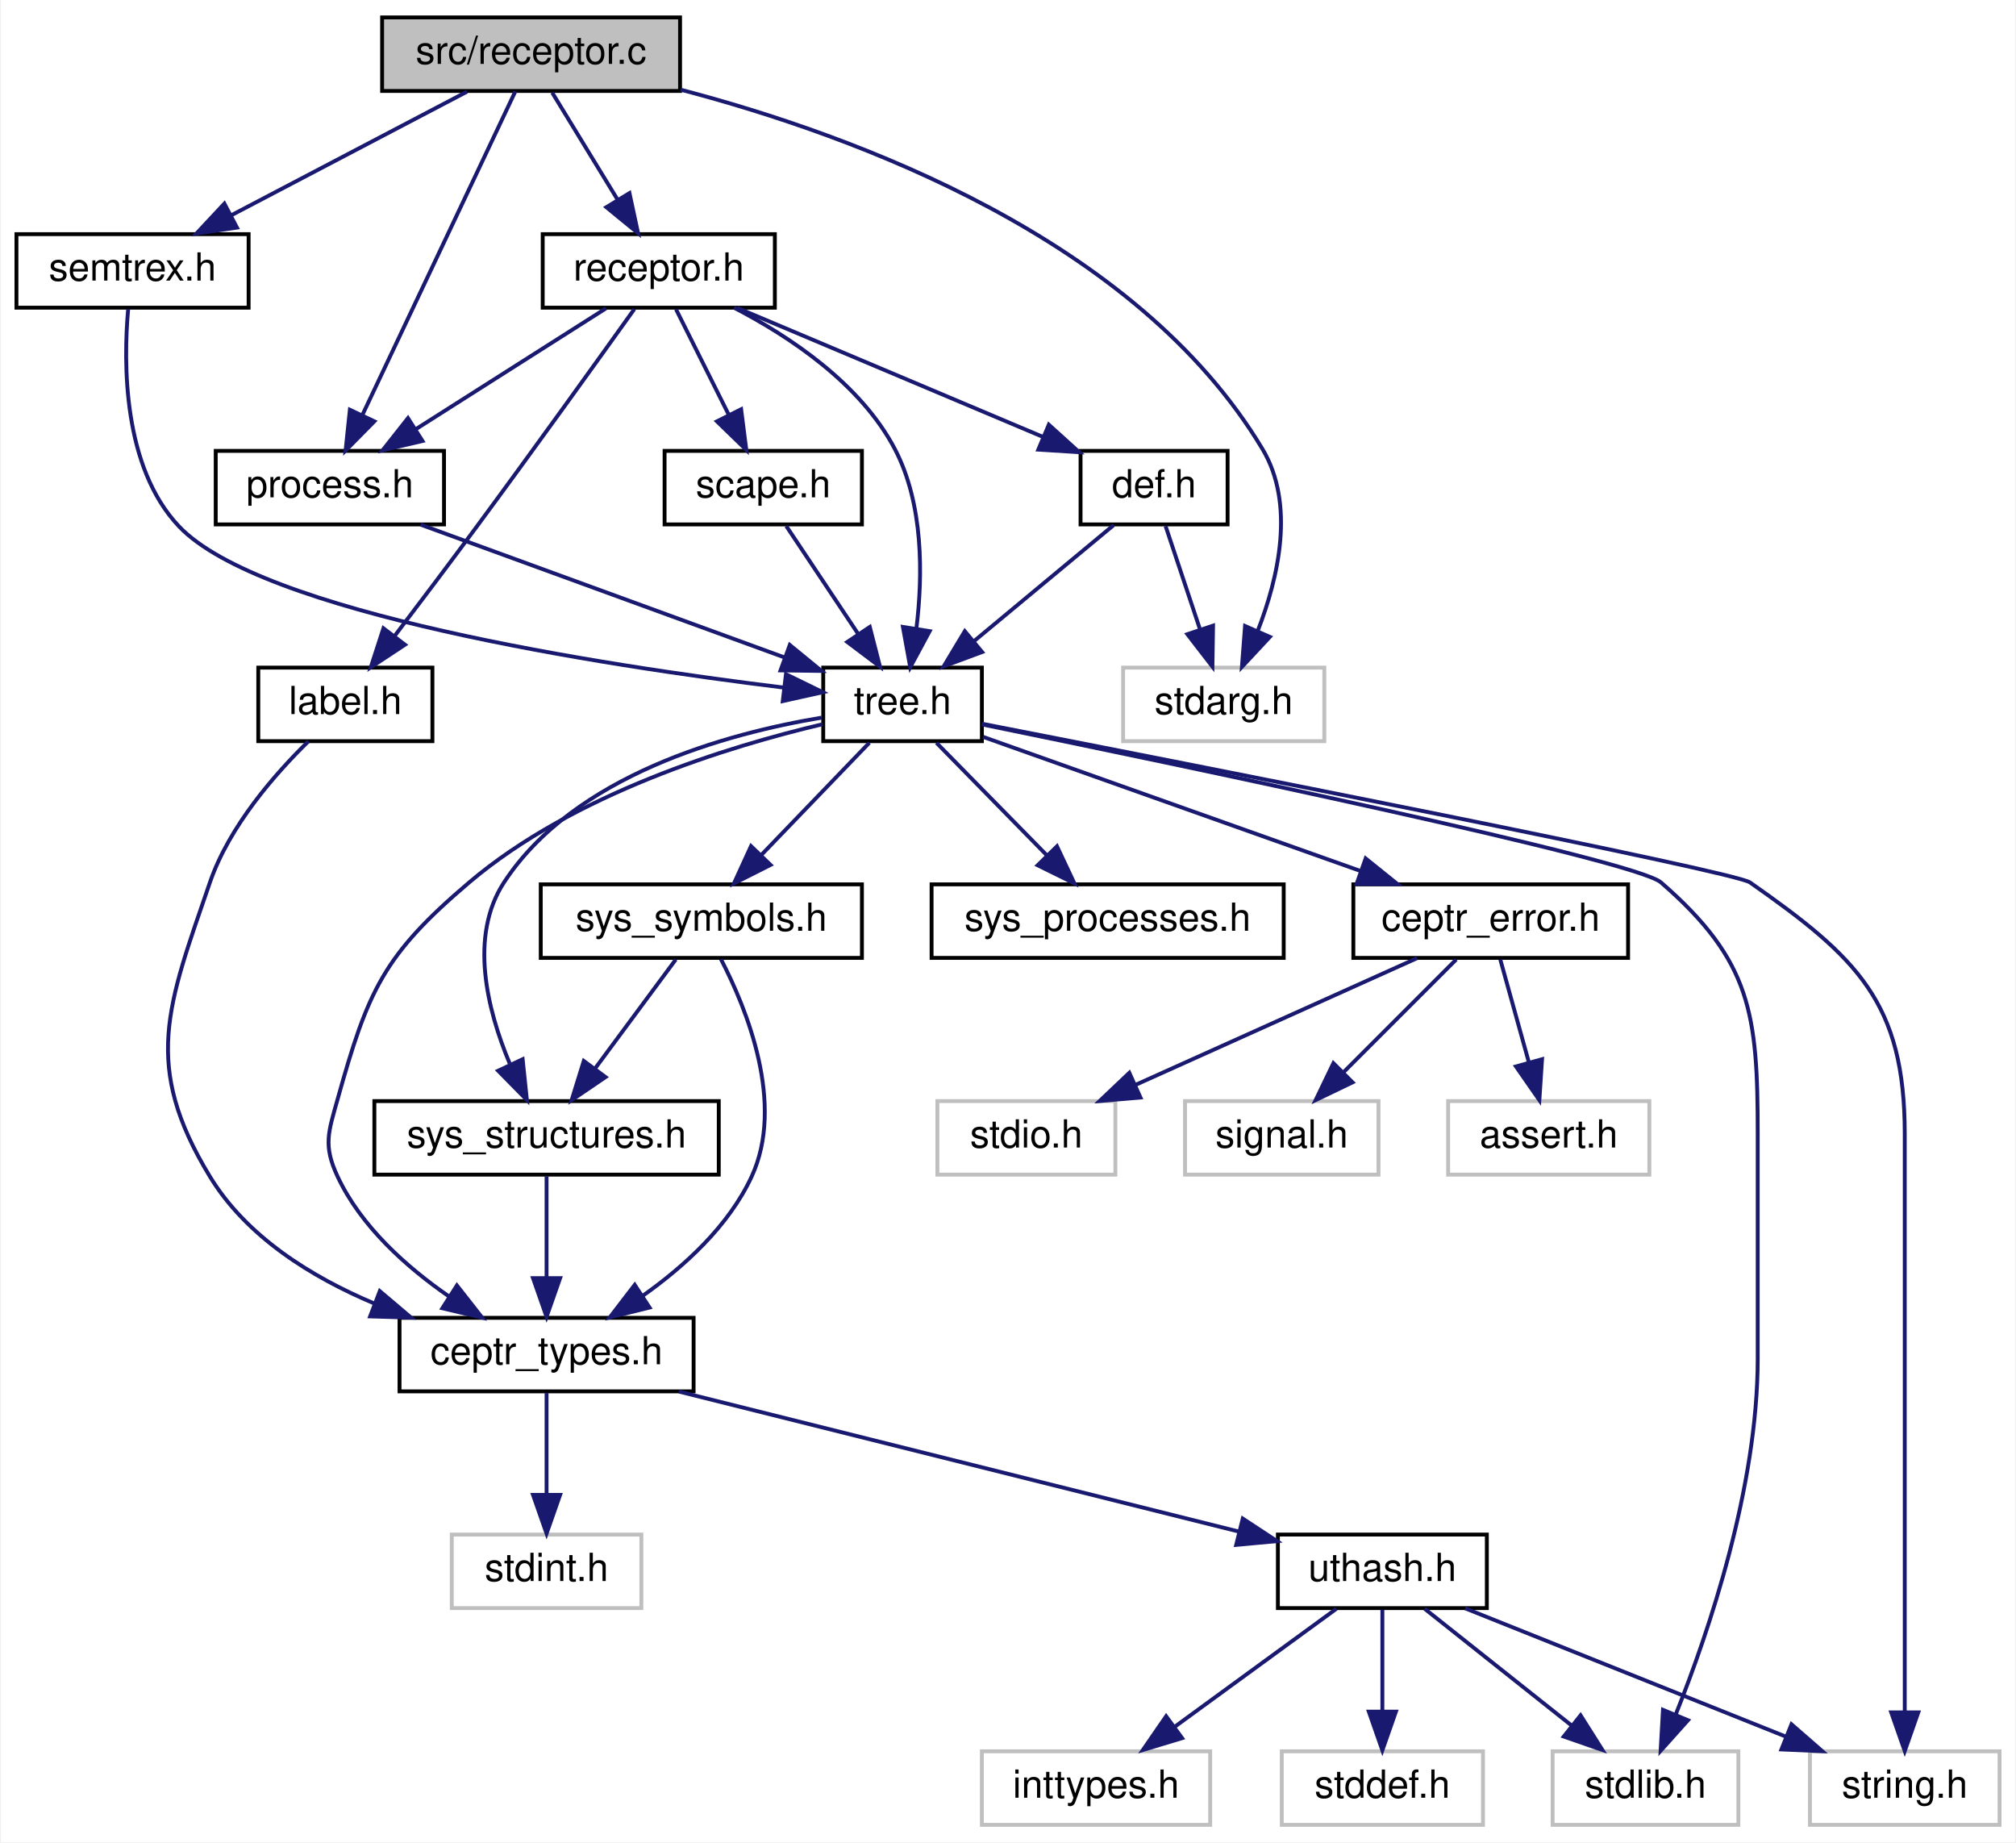
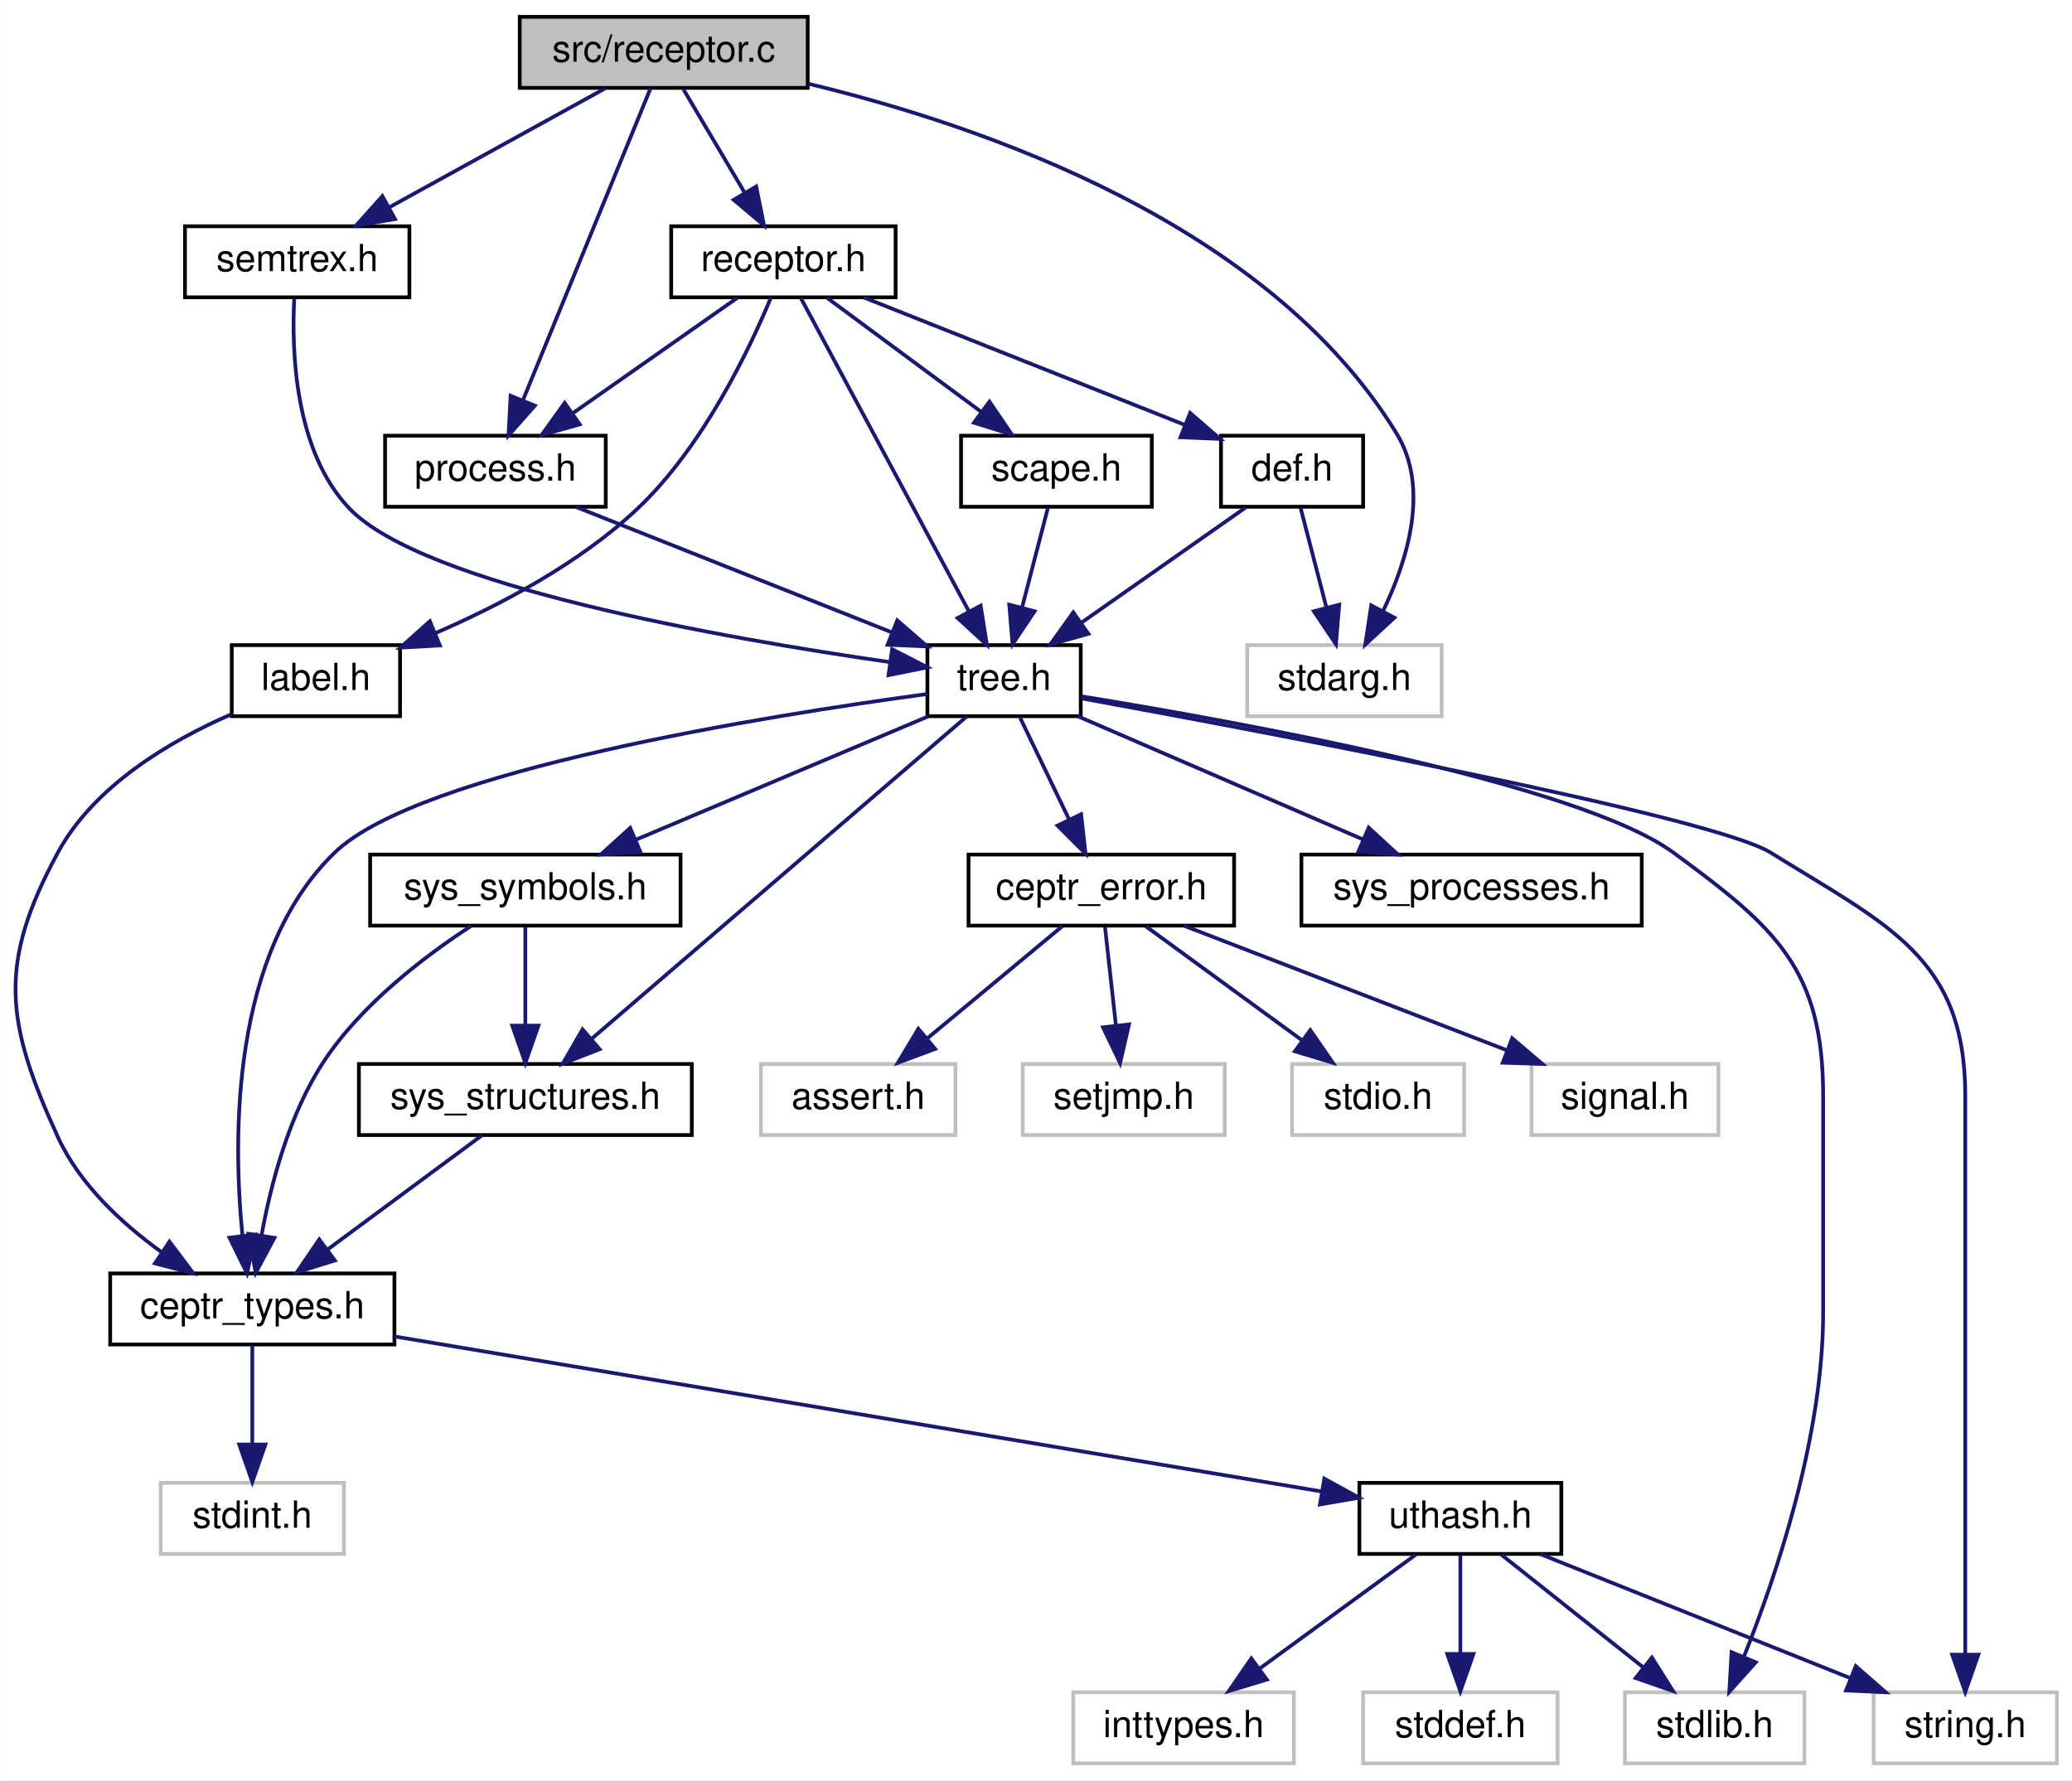
- <svg xmlns="http://www.w3.org/2000/svg" xmlns:xlink="http://www.w3.org/1999/xlink" width="521pt" height="476pt" viewBox="0.00 0.00 520.50 476.00">
+ <svg xmlns="http://www.w3.org/2000/svg" xmlns:xlink="http://www.w3.org/1999/xlink" width="554pt" height="476pt" viewBox="0.00 0.00 553.93 476.00">
  <g id="graph0" class="graph" transform="scale(1 1) rotate(0) translate(4 472)">
-     <polygon fill="white" stroke="none" points="-4,4 -4,-472 516.5,-472 516.5,4 -4,4" />
+     <polygon fill="white" stroke="none" points="-4,4 -4,-472 549.927,-472 549.927,4 -4,4" />
    <g id="node1" class="node">
-       <polygon fill="#bfbfbf" stroke="black" points="94.5,-448.5 94.5,-467.5 171.5,-467.5 171.5,-448.5 94.5,-448.5" />
-       <text text-anchor="middle" x="133" y="-455.5" font-family="Helvetica,sans-Serif" font-size="10.00">src/receptor.c</text>
+       <polygon fill="#bfbfbf" stroke="black" points="134.927,-448.5 134.927,-467.5 211.927,-467.5 211.927,-448.5 134.927,-448.5" />
+       <text text-anchor="middle" x="173.427" y="-455.5" font-family="Helvetica,sans-Serif" font-size="10.00">src/receptor.c</text>
    </g>
    <g id="node2" class="node">
      <g id="a_node2">
        <a xlink:href="receptor_8h.html" target="_top" xlink:title="receptor implementation header file ">
-           <polygon fill="white" stroke="black" points="136,-392.5 136,-411.5 196,-411.5 196,-392.5 136,-392.5" />
-           <text text-anchor="middle" x="166" y="-399.5" font-family="Helvetica,sans-Serif" font-size="10.00">receptor.h</text>
+           <polygon fill="white" stroke="black" points="175.427,-392.5 175.427,-411.5 235.427,-411.5 235.427,-392.5 175.427,-392.5" />
+           <text text-anchor="middle" x="205.427" y="-399.5" font-family="Helvetica,sans-Serif" font-size="10.00">receptor.h</text>
        </a>
      </g>
    </g>
    <g id="edge1" class="edge">
-       <path fill="none" stroke="midnightblue" d="M138.449,-448.083C143.014,-440.613 149.668,-429.724 155.293,-420.52" />
-       <polygon fill="midnightblue" stroke="midnightblue" points="158.424,-422.109 160.652,-411.751 152.451,-418.459 158.424,-422.109" />
-     </g>
-     <g id="node19" class="node">
-       <polygon fill="white" stroke="#bfbfbf" points="286,-280.5 286,-299.5 338,-299.5 338,-280.5 286,-280.5" />
-       <text text-anchor="middle" x="312" y="-287.5" font-family="Helvetica,sans-Serif" font-size="10.00">stdarg.h</text>
+       <path fill="none" stroke="midnightblue" d="M178.711,-448.083C183.138,-440.613 189.59,-429.724 195.045,-420.52" />
+       <polygon fill="midnightblue" stroke="midnightblue" points="198.154,-422.138 200.241,-411.751 192.132,-418.57 198.154,-422.138" />
+     </g>
+     <g id="node20" class="node">
+       <polygon fill="white" stroke="#bfbfbf" points="329.427,-280.5 329.427,-299.5 381.427,-299.5 381.427,-280.5 329.427,-280.5" />
+       <text text-anchor="middle" x="355.427" y="-287.5" font-family="Helvetica,sans-Serif" font-size="10.00">stdarg.h</text>
+     </g>
+     <g id="edge35" class="edge">
+       <path fill="none" stroke="midnightblue" d="M212.223,-449.574C258.903,-438.333 335.253,-412.054 369.427,-356 378.227,-341.565 372.376,-322.373 365.758,-308.591" />
+       <polygon fill="midnightblue" stroke="midnightblue" points="368.79,-306.839 361.001,-299.657 362.611,-310.129 368.79,-306.839" />
+     </g>
+     <g id="node22" class="node">
+       <g id="a_node22">
+         <a xlink:href="process_8h.html" target="_top" xlink:title="processing header files ">
+           <polygon fill="white" stroke="black" points="98.927,-336.5 98.927,-355.5 157.927,-355.5 157.927,-336.5 98.927,-336.5" />
+           <text text-anchor="middle" x="128.427" y="-343.5" font-family="Helvetica,sans-Serif" font-size="10.00">process.h</text>
+         </a>
+       </g>
    </g>
    <g id="edge34" class="edge">
-       <path fill="none" stroke="midnightblue" d="M171.648,-448.829C216.807,-436.986 289.482,-410.247 322,-356 330.514,-341.797 326.171,-322.825 320.807,-309.046" />
-       <polygon fill="midnightblue" stroke="midnightblue" points="323.924,-307.438 316.702,-299.686 317.513,-310.25 323.924,-307.438" />
-     </g>
-     <g id="node21" class="node">
-       <g id="a_node21">
-         <a xlink:href="process_8h.html" target="_top" xlink:title="processing header files ">
-           <polygon fill="white" stroke="black" points="51.5,-336.5 51.5,-355.5 110.5,-355.5 110.5,-336.5 51.5,-336.5" />
-           <text text-anchor="middle" x="81" y="-343.5" font-family="Helvetica,sans-Serif" font-size="10.00">process.h</text>
-         </a>
-       </g>
-     </g>
-     <g id="edge33" class="edge">
-       <path fill="none" stroke="midnightblue" d="M128.92,-448.368C120.452,-430.456 100.818,-388.923 89.485,-364.948" />
-       <polygon fill="midnightblue" stroke="midnightblue" points="92.499,-363.136 85.061,-355.591 86.171,-366.128 92.499,-363.136" />
-     </g>
-     <g id="node23" class="node">
-       <g id="a_node23">
+       <path fill="none" stroke="midnightblue" d="M169.896,-448.368C162.568,-430.456 145.577,-388.923 135.769,-364.948" />
+       <polygon fill="midnightblue" stroke="midnightblue" points="138.967,-363.522 131.941,-355.591 132.488,-366.172 138.967,-363.522" />
+     </g>
+     <g id="node24" class="node">
+       <g id="a_node24">
        <a xlink:href="semtrex_8h.html" target="_top" xlink:title="Semantic tree regular expression header file. ">
-           <polygon fill="white" stroke="black" points="0,-392.5 0,-411.5 60,-411.5 60,-392.5 0,-392.5" />
-           <text text-anchor="middle" x="30" y="-399.5" font-family="Helvetica,sans-Serif" font-size="10.00">semtrex.h</text>
-         </a>
-       </g>
-     </g>
-     <g id="edge31" class="edge">
-       <path fill="none" stroke="midnightblue" d="M116.451,-448.324C100.008,-439.703 74.565,-426.364 55.532,-416.386" />
-       <polygon fill="midnightblue" stroke="midnightblue" points="56.989,-413.198 46.508,-411.655 53.739,-419.398 56.989,-413.198" />
+           <polygon fill="white" stroke="black" points="45.427,-392.5 45.427,-411.5 105.427,-411.5 105.427,-392.5 45.427,-392.5" />
+           <text text-anchor="middle" x="75.427" y="-399.5" font-family="Helvetica,sans-Serif" font-size="10.00">semtrex.h</text>
+         </a>
+       </g>
+     </g>
+     <g id="edge32" class="edge">
+       <path fill="none" stroke="midnightblue" d="M157.681,-448.324C142.108,-439.743 118.049,-426.486 99.967,-416.522" />
+       <polygon fill="midnightblue" stroke="midnightblue" points="101.581,-413.415 91.133,-411.655 98.202,-419.546 101.581,-413.415" />
    </g>
    <g id="node3" class="node">
      <g id="a_node3">
        <a xlink:href="tree_8h.html" target="_top" xlink:title="semantic trees header file ">
-           <polygon fill="white" stroke="black" points="208.5,-280.5 208.5,-299.5 249.5,-299.5 249.5,-280.5 208.5,-280.5" />
-           <text text-anchor="middle" x="229" y="-287.5" font-family="Helvetica,sans-Serif" font-size="10.00">tree.h</text>
+           <polygon fill="white" stroke="black" points="243.927,-280.5 243.927,-299.5 284.927,-299.5 284.927,-280.5 243.927,-280.5" />
+           <text text-anchor="middle" x="264.427" y="-287.5" font-family="Helvetica,sans-Serif" font-size="10.00">tree.h</text>
        </a>
      </g>
    </g>
    <g id="edge2" class="edge">
-       <path fill="none" stroke="midnightblue" d="M185.461,-392.488C199.745,-385.092 218.138,-372.899 227,-356 234.455,-341.783 234.246,-323.307 232.586,-309.689" />
-       <polygon fill="midnightblue" stroke="midnightblue" points="236.009,-308.922 230.987,-299.592 229.095,-310.017 236.009,-308.922" />
-     </g>
-     <g id="node18" class="node">
-       <g id="a_node18">
+       <path fill="none" stroke="midnightblue" d="M210.056,-392.368C219.707,-374.376 242.141,-332.55 254.972,-308.627" />
+       <polygon fill="midnightblue" stroke="midnightblue" points="258.176,-310.058 259.819,-299.591 252.008,-306.749 258.176,-310.058" />
+     </g>
+     <g id="node19" class="node">
+       <g id="a_node19">
        <a xlink:href="def_8h.html" target="_top" xlink:title="header file for symbol and structure definition functions ">
-           <polygon fill="white" stroke="black" points="275,-336.5 275,-355.5 313,-355.5 313,-336.5 275,-336.5" />
-           <text text-anchor="middle" x="294" y="-343.5" font-family="Helvetica,sans-Serif" font-size="10.00">def.h</text>
-         </a>
-       </g>
-     </g>
-     <g id="edge22" class="edge">
-       <path fill="none" stroke="midnightblue" d="M186.282,-392.444C207.595,-383.452 241.299,-369.233 265.328,-359.096" />
-       <polygon fill="midnightblue" stroke="midnightblue" points="266.798,-362.275 274.651,-355.163 264.077,-355.825 266.798,-362.275" />
-     </g>
-     <g id="node20" class="node">
-       <g id="a_node20">
+           <polygon fill="white" stroke="black" points="322.427,-336.5 322.427,-355.5 360.427,-355.5 360.427,-336.5 322.427,-336.5" />
+           <text text-anchor="middle" x="341.427" y="-343.5" font-family="Helvetica,sans-Serif" font-size="10.00">def.h</text>
+         </a>
+       </g>
+     </g>
+     <g id="edge23" class="edge">
+       <path fill="none" stroke="midnightblue" d="M226.976,-392.444C250.119,-383.255 287.011,-368.606 312.629,-358.434" />
+       <polygon fill="midnightblue" stroke="midnightblue" points="314.174,-361.587 322.177,-354.643 311.591,-355.081 314.174,-361.587" />
+     </g>
+     <g id="node21" class="node">
+       <g id="a_node21">
        <a xlink:href="label_8h.html" target="_top" xlink:title="Label tables map human readable text strings to parts of semantic trees. ">
-           <polygon fill="white" stroke="black" points="62.5,-280.5 62.5,-299.5 107.5,-299.5 107.5,-280.5 62.5,-280.5" />
-           <text text-anchor="middle" x="85" y="-287.5" font-family="Helvetica,sans-Serif" font-size="10.00">label.h</text>
-         </a>
-       </g>
-     </g>
-     <g id="edge25" class="edge">
-       <path fill="none" stroke="midnightblue" d="M159.673,-392.126C150.701,-379.572 133.734,-355.933 119,-336 112.002,-326.533 104.077,-316.032 97.64,-307.557" />
-       <polygon fill="midnightblue" stroke="midnightblue" points="100.414,-305.423 91.572,-299.586 94.845,-309.663 100.414,-305.423" />
-     </g>
-     <g id="edge27" class="edge">
-       <path fill="none" stroke="midnightblue" d="M152.343,-392.324C139.084,-383.9 118.732,-370.971 103.154,-361.074" />
-       <polygon fill="midnightblue" stroke="midnightblue" points="104.94,-358.063 94.623,-355.655 101.187,-363.971 104.94,-358.063" />
-     </g>
-     <g id="node22" class="node">
-       <g id="a_node22">
+           <polygon fill="white" stroke="black" points="57.927,-280.5 57.927,-299.5 102.927,-299.5 102.927,-280.5 57.927,-280.5" />
+           <text text-anchor="middle" x="80.427" y="-287.5" font-family="Helvetica,sans-Serif" font-size="10.00">label.h</text>
+         </a>
+       </g>
+     </g>
+     <g id="edge26" class="edge">
+       <path fill="none" stroke="midnightblue" d="M202.087,-392.41C196.482,-378.925 184.041,-352.616 166.427,-336 150.913,-321.366 129.719,-310.203 112.253,-302.655" />
+       <polygon fill="midnightblue" stroke="midnightblue" points="113.572,-299.413 102.993,-298.835 110.902,-305.884 113.572,-299.413" />
+     </g>
+     <g id="edge28" class="edge">
+       <path fill="none" stroke="midnightblue" d="M193.055,-392.324C181.268,-384.058 163.294,-371.453 149.291,-361.632" />
+       <polygon fill="midnightblue" stroke="midnightblue" points="150.964,-358.531 140.767,-355.655 146.945,-364.262 150.964,-358.531" />
+     </g>
+     <g id="node23" class="node">
+       <g id="a_node23">
        <a xlink:href="scape_8h.html" target="_top" xlink:title="scape header files ">
-           <polygon fill="white" stroke="black" points="167.5,-336.5 167.5,-355.5 218.5,-355.5 218.5,-336.5 167.5,-336.5" />
-           <text text-anchor="middle" x="193" y="-343.5" font-family="Helvetica,sans-Serif" font-size="10.00">scape.h</text>
-         </a>
-       </g>
-     </g>
-     <g id="edge29" class="edge">
-       <path fill="none" stroke="midnightblue" d="M170.459,-392.083C174.154,-384.691 179.523,-373.953 184.094,-364.811" />
-       <polygon fill="midnightblue" stroke="midnightblue" points="187.283,-366.261 188.624,-355.751 181.022,-363.13 187.283,-366.261" />
+           <polygon fill="white" stroke="black" points="252.927,-336.5 252.927,-355.5 303.927,-355.5 303.927,-336.5 252.927,-336.5" />
+           <text text-anchor="middle" x="278.427" y="-343.5" font-family="Helvetica,sans-Serif" font-size="10.00">scape.h</text>
+         </a>
+       </g>
+     </g>
+     <g id="edge30" class="edge">
+       <path fill="none" stroke="midnightblue" d="M217.155,-392.324C228.264,-384.107 245.169,-371.602 258.41,-361.807" />
+       <polygon fill="midnightblue" stroke="midnightblue" points="260.527,-364.595 266.485,-355.834 256.364,-358.967 260.527,-364.595" />
    </g>
    <g id="node4" class="node">
-       <polygon fill="white" stroke="#bfbfbf" points="463.5,-0.5 463.5,-19.5 512.5,-19.5 512.5,-0.5 463.5,-0.5" />
-       <text text-anchor="middle" x="488" y="-7.5" font-family="Helvetica,sans-Serif" font-size="10.00">string.h</text>
+       <polygon fill="white" stroke="#bfbfbf" points="496.927,-0.5 496.927,-19.5 545.927,-19.5 545.927,-0.5 496.927,-0.5" />
+       <text text-anchor="middle" x="521.427" y="-7.5" font-family="Helvetica,sans-Serif" font-size="10.00">string.h</text>
    </g>
    <g id="edge3" class="edge">
-       <path fill="none" stroke="midnightblue" d="M249.547,-285.002C303.238,-274.525 443.887,-246.88 448,-244 475.786,-224.543 488,-212.921 488,-179 488,-179 488,-179 488,-121 488,-88.948 488,-51.643 488,-29.749" />
-       <polygon fill="midnightblue" stroke="midnightblue" points="491.5,-29.558 488,-19.558 484.5,-29.558 491.5,-29.558" />
+       <path fill="none" stroke="midnightblue" d="M285.129,-285.267C334.02,-276.338 453.721,-253.761 469.427,-244 500.849,-224.472 521.427,-215.996 521.427,-179 521.427,-179 521.427,-179 521.427,-121 521.427,-88.948 521.427,-51.643 521.427,-29.749" />
+       <polygon fill="midnightblue" stroke="midnightblue" points="524.927,-29.558 521.427,-19.558 517.927,-29.558 524.927,-29.558" />
    </g>
    <g id="node5" class="node">
-       <polygon fill="white" stroke="#bfbfbf" points="397,-0.5 397,-19.5 445,-19.5 445,-0.5 397,-0.5" />
-       <text text-anchor="middle" x="421" y="-7.5" font-family="Helvetica,sans-Serif" font-size="10.00">stdlib.h</text>
+       <polygon fill="white" stroke="#bfbfbf" points="430.427,-0.5 430.427,-19.5 478.427,-19.5 478.427,-0.5 430.427,-0.5" />
+       <text text-anchor="middle" x="454.427" y="-7.5" font-family="Helvetica,sans-Serif" font-size="10.00">stdlib.h</text>
    </g>
    <g id="edge4" class="edge">
-       <path fill="none" stroke="midnightblue" d="M249.502,-284.833C298.396,-274.823 418.292,-249.82 425,-244 448.379,-223.715 450,-209.952 450,-179 450,-179 450,-179 450,-121 450,-87.716 437.432,-50.584 428.844,-29.094" />
-       <polygon fill="midnightblue" stroke="midnightblue" points="431.982,-27.525 424.911,-19.635 425.518,-30.213 431.982,-27.525" />
+       <path fill="none" stroke="midnightblue" d="M285.143,-285.803C326.63,-279.083 418.103,-262.569 443.427,-244 470.781,-223.941 483.427,-212.921 483.427,-179 483.427,-179 483.427,-179 483.427,-121 483.427,-87.716 470.859,-50.584 462.27,-29.094" />
+       <polygon fill="midnightblue" stroke="midnightblue" points="465.409,-27.525 458.338,-19.635 458.945,-30.213 465.409,-27.525" />
    </g>
    <g id="node6" class="node">
      <g id="a_node6">
        <a xlink:href="ceptr__error_8h_source.html" target="_top" xlink:title="ceptr_error.h">
-           <polygon fill="white" stroke="black" points="345.5,-224.5 345.5,-243.5 416.5,-243.5 416.5,-224.5 345.5,-224.5" />
-           <text text-anchor="middle" x="381" y="-231.5" font-family="Helvetica,sans-Serif" font-size="10.00">ceptr_error.h</text>
+           <polygon fill="white" stroke="black" points="254.927,-224.5 254.927,-243.5 325.927,-243.5 325.927,-224.5 254.927,-224.5" />
+           <text text-anchor="middle" x="290.427" y="-231.5" font-family="Helvetica,sans-Serif" font-size="10.00">ceptr_error.h</text>
        </a>
      </g>
    </g>
    <g id="edge5" class="edge">
-       <path fill="none" stroke="midnightblue" d="M249.816,-281.605C274.945,-272.677 317.537,-257.546 347.353,-246.954" />
-       <polygon fill="midnightblue" stroke="midnightblue" points="348.68,-250.197 356.931,-243.551 346.336,-243.601 348.68,-250.197" />
-     </g>
-     <g id="node10" class="node">
-       <g id="a_node10">
-         <a xlink:href="sys__symbols_8h.html" target="_top" xlink:title="Defines hard-coded system defined symbols. ">
-           <polygon fill="white" stroke="black" points="135.5,-224.5 135.5,-243.5 218.5,-243.5 218.5,-224.5 135.5,-224.5" />
-           <text text-anchor="middle" x="177" y="-231.5" font-family="Helvetica,sans-Serif" font-size="10.00">sys_symbols.h</text>
-         </a>
-       </g>
-     </g>
-     <g id="edge9" class="edge">
-       <path fill="none" stroke="midnightblue" d="M220.413,-280.083C212.841,-272.22 201.622,-260.569 192.486,-251.081" />
-       <polygon fill="midnightblue" stroke="midnightblue" points="194.885,-248.527 185.427,-243.751 189.842,-253.382 194.885,-248.527" />
+       <path fill="none" stroke="midnightblue" d="M268.72,-280.083C272.279,-272.691 277.449,-261.953 281.851,-252.811" />
+       <polygon fill="midnightblue" stroke="midnightblue" points="285.029,-254.279 286.213,-243.751 278.722,-251.243 285.029,-254.279" />
    </g>
    <g id="node11" class="node">
      <g id="a_node11">
-         <a xlink:href="sys__structures_8h.html" target="_top" xlink:title="Defines hard-coded system defined structures. ">
-           <polygon fill="white" stroke="black" points="92.5,-168.5 92.5,-187.5 181.5,-187.5 181.5,-168.5 92.5,-168.5" />
-           <text text-anchor="middle" x="137" y="-175.5" font-family="Helvetica,sans-Serif" font-size="10.00">sys_structures.h</text>
-         </a>
-       </g>
-     </g>
-     <g id="edge19" class="edge">
-       <path fill="none" stroke="midnightblue" d="M208.088,-286.575C183.625,-282.494 144.165,-271.759 126,-244 116.911,-230.11 121.651,-211.097 127.468,-197.222" />
-       <polygon fill="midnightblue" stroke="midnightblue" points="130.818,-198.322 131.915,-187.785 124.486,-195.339 130.818,-198.322" />
+         <a xlink:href="sys__symbols_8h.html" target="_top" xlink:title="Defines hard-coded system defined symbols. ">
+           <polygon fill="white" stroke="black" points="94.927,-224.5 94.927,-243.5 177.927,-243.5 177.927,-224.5 94.927,-224.5" />
+           <text text-anchor="middle" x="136.427" y="-231.5" font-family="Helvetica,sans-Serif" font-size="10.00">sys_symbols.h</text>
+         </a>
+       </g>
+     </g>
+     <g id="edge10" class="edge">
+       <path fill="none" stroke="midnightblue" d="M244.145,-280.444C223.079,-271.557 189.91,-257.563 165.941,-247.451" />
+       <polygon fill="midnightblue" stroke="midnightblue" points="167.188,-244.179 156.614,-243.516 164.467,-250.628 167.188,-244.179" />
    </g>
    <g id="node12" class="node">
      <g id="a_node12">
+         <a xlink:href="sys__structures_8h.html" target="_top" xlink:title="Defines hard-coded system defined structures. ">
+           <polygon fill="white" stroke="black" points="91.927,-168.5 91.927,-187.5 180.927,-187.5 180.927,-168.5 91.927,-168.5" />
+           <text text-anchor="middle" x="136.427" y="-175.5" font-family="Helvetica,sans-Serif" font-size="10.00">sys_structures.h</text>
+         </a>
+       </g>
+     </g>
+     <g id="edge20" class="edge">
+       <path fill="none" stroke="midnightblue" d="M254.383,-280.368C232.698,-261.733 181.264,-217.532 154.037,-194.134" />
+       <polygon fill="midnightblue" stroke="midnightblue" points="156.289,-191.455 146.424,-187.591 151.727,-196.764 156.289,-191.455" />
+     </g>
+     <g id="node13" class="node">
+       <g id="a_node13">
        <a xlink:href="ceptr__types_8h_source.html" target="_top" xlink:title="ceptr_types.h">
-           <polygon fill="white" stroke="black" points="99,-112.5 99,-131.5 175,-131.5 175,-112.5 99,-112.5" />
-           <text text-anchor="middle" x="137" y="-119.5" font-family="Helvetica,sans-Serif" font-size="10.00">ceptr_types.h</text>
+           <polygon fill="white" stroke="black" points="25.427,-112.5 25.427,-131.5 101.427,-131.5 101.427,-112.5 25.427,-112.5" />
+           <text text-anchor="middle" x="63.427" y="-119.5" font-family="Helvetica,sans-Serif" font-size="10.00">ceptr_types.h</text>
+         </a>
+       </g>
+     </g>
+     <g id="edge22" class="edge">
+       <path fill="none" stroke="midnightblue" d="M243.899,-286.43C201.877,-280.769 108.099,-265.958 85.427,-244 57.781,-217.225 58.16,-168.168 60.804,-141.48" />
+       <polygon fill="midnightblue" stroke="midnightblue" points="64.28,-141.889 62.001,-131.542 57.33,-141.052 64.28,-141.889" />
+     </g>
+     <g id="node18" class="node">
+       <g id="a_node18">
+         <a xlink:href="sys__processes_8h.html" target="_top" xlink:title="Defines hard-coded system defined processes. ">
+           <polygon fill="white" stroke="black" points="343.927,-224.5 343.927,-243.5 434.927,-243.5 434.927,-224.5 343.927,-224.5" />
+           <text text-anchor="middle" x="389.427" y="-231.5" font-family="Helvetica,sans-Serif" font-size="10.00">sys_processes.h</text>
        </a>
      </g>
    </g>
    <g id="edge21" class="edge">
-       <path fill="none" stroke="midnightblue" d="M208.343,-284.879C184.165,-279.184 144.004,-266.912 117,-244 94.798,-225.162 90.846,-216.04 83,-188 80.605,-179.44 79.23,-176.05 83,-168 89.045,-155.094 100.812,-144.599 111.823,-137" />
-       <polygon fill="midnightblue" stroke="midnightblue" points="113.828,-139.872 120.367,-131.536 110.057,-133.975 113.828,-139.872" />
+       <path fill="none" stroke="midnightblue" d="M284.233,-280.444C304.714,-271.596 336.909,-257.687 360.291,-247.586" />
+       <polygon fill="midnightblue" stroke="midnightblue" points="361.921,-250.695 369.713,-243.516 359.145,-244.269 361.921,-250.695" />
+     </g>
+     <g id="node7" class="node">
+       <polygon fill="white" stroke="#bfbfbf" points="341.427,-168.5 341.427,-187.5 387.427,-187.5 387.427,-168.5 341.427,-168.5" />
+       <text text-anchor="middle" x="364.427" y="-175.5" font-family="Helvetica,sans-Serif" font-size="10.00">stdio.h</text>
+     </g>
+     <g id="edge6" class="edge">
+       <path fill="none" stroke="midnightblue" d="M302.316,-224.324C313.577,-216.107 330.713,-203.602 344.136,-193.807" />
+       <polygon fill="midnightblue" stroke="midnightblue" points="346.306,-196.556 352.321,-187.834 342.18,-190.901 346.306,-196.556" />
+     </g>
+     <g id="node8" class="node">
+       <polygon fill="white" stroke="#bfbfbf" points="405.427,-168.5 405.427,-187.5 455.427,-187.5 455.427,-168.5 405.427,-168.5" />
+       <text text-anchor="middle" x="430.427" y="-175.5" font-family="Helvetica,sans-Serif" font-size="10.00">signal.h</text>
+     </g>
+     <g id="edge7" class="edge">
+       <path fill="none" stroke="midnightblue" d="M312.61,-224.444C335.855,-215.478 372.576,-201.314 398.842,-191.183" />
+       <polygon fill="midnightblue" stroke="midnightblue" points="400.277,-194.381 408.347,-187.516 397.758,-187.85 400.277,-194.381" />
+     </g>
+     <g id="node9" class="node">
+       <polygon fill="white" stroke="#bfbfbf" points="199.427,-168.5 199.427,-187.5 251.427,-187.5 251.427,-168.5 199.427,-168.5" />
+       <text text-anchor="middle" x="225.427" y="-175.5" font-family="Helvetica,sans-Serif" font-size="10.00">assert.h</text>
+     </g>
+     <g id="edge8" class="edge">
+       <path fill="none" stroke="midnightblue" d="M279.983,-224.324C270.28,-216.263 255.611,-204.077 243.927,-194.369" />
+       <polygon fill="midnightblue" stroke="midnightblue" points="245.989,-191.532 236.06,-187.834 241.515,-196.916 245.989,-191.532" />
+     </g>
+     <g id="node10" class="node">
+       <polygon fill="white" stroke="#bfbfbf" points="269.427,-168.5 269.427,-187.5 323.427,-187.5 323.427,-168.5 269.427,-168.5" />
+       <text text-anchor="middle" x="296.427" y="-175.5" font-family="Helvetica,sans-Serif" font-size="10.00">setjmp.h</text>
+     </g>
+     <g id="edge9" class="edge">
+       <path fill="none" stroke="midnightblue" d="M291.418,-224.083C292.213,-216.927 293.356,-206.635 294.35,-197.691" />
+       <polygon fill="midnightblue" stroke="midnightblue" points="297.829,-198.076 295.454,-187.751 290.871,-197.303 297.829,-198.076" />
+     </g>
+     <g id="edge11" class="edge">
+       <path fill="none" stroke="midnightblue" d="M136.427,-224.083C136.427,-217.006 136.427,-206.861 136.427,-197.986" />
+       <polygon fill="midnightblue" stroke="midnightblue" points="139.927,-197.751 136.427,-187.751 132.927,-197.751 139.927,-197.751" />
+     </g>
+     <g id="edge19" class="edge">
+       <path fill="none" stroke="midnightblue" d="M121.966,-224.435C109.726,-216.469 92.596,-203.514 82.427,-188 73.262,-174.019 68.417,-155.517 65.92,-141.829" />
+       <polygon fill="midnightblue" stroke="midnightblue" points="69.334,-141.007 64.331,-131.668 62.418,-142.088 69.334,-141.007" />
+     </g>
+     <g id="edge12" class="edge">
+       <path fill="none" stroke="midnightblue" d="M124.698,-168.324C113.589,-160.107 96.685,-147.602 83.443,-137.807" />
+       <polygon fill="midnightblue" stroke="midnightblue" points="85.49,-134.967 75.369,-131.834 81.327,-140.595 85.49,-134.967" />
+     </g>
+     <g id="node14" class="node">
+       <polygon fill="white" stroke="#bfbfbf" points="38.927,-56.5 38.927,-75.5 87.927,-75.5 87.927,-56.5 38.927,-56.5" />
+       <text text-anchor="middle" x="63.427" y="-63.5" font-family="Helvetica,sans-Serif" font-size="10.00">stdint.h</text>
+     </g>
+     <g id="edge13" class="edge">
+       <path fill="none" stroke="midnightblue" d="M63.427,-112.083C63.427,-105.006 63.427,-94.861 63.427,-85.987" />
+       <polygon fill="midnightblue" stroke="midnightblue" points="66.927,-85.751 63.427,-75.751 59.927,-85.751 66.927,-85.751" />
+     </g>
+     <g id="node15" class="node">
+       <g id="a_node15">
+         <a xlink:href="uthash_8h_source.html" target="_top" xlink:title="uthash.h">
+           <polygon fill="white" stroke="black" points="359.427,-56.5 359.427,-75.5 413.427,-75.5 413.427,-56.5 359.427,-56.5" />
+           <text text-anchor="middle" x="386.427" y="-63.5" font-family="Helvetica,sans-Serif" font-size="10.00">uthash.h</text>
+         </a>
+       </g>
+     </g>
+     <g id="edge14" class="edge">
+       <path fill="none" stroke="midnightblue" d="M101.429,-114.647C163.855,-104.21 287.347,-83.564 349.238,-73.217" />
+       <polygon fill="midnightblue" stroke="midnightblue" points="350.052,-76.63 359.338,-71.529 348.897,-69.726 350.052,-76.63" />
+     </g>
+     <g id="edge15" class="edge">
+       <path fill="none" stroke="midnightblue" d="M407.818,-56.444C430.134,-47.517 465.33,-33.439 490.635,-23.317" />
+       <polygon fill="midnightblue" stroke="midnightblue" points="492.151,-26.48 500.136,-19.516 489.551,-19.981 492.151,-26.48" />
+     </g>
+     <g id="edge17" class="edge">
+       <path fill="none" stroke="midnightblue" d="M397.352,-56.324C407.601,-48.185 423.147,-35.84 435.428,-26.087" />
+       <polygon fill="midnightblue" stroke="midnightblue" points="437.648,-28.794 443.303,-19.834 433.295,-23.312 437.648,-28.794" />
+     </g>
+     <g id="node16" class="node">
+       <polygon fill="white" stroke="#bfbfbf" points="360.427,-0.5 360.427,-19.5 412.427,-19.5 412.427,-0.5 360.427,-0.5" />
+       <text text-anchor="middle" x="386.427" y="-7.5" font-family="Helvetica,sans-Serif" font-size="10.00">stddef.h</text>
+     </g>
+     <g id="edge16" class="edge">
+       <path fill="none" stroke="midnightblue" d="M386.427,-56.083C386.427,-49.006 386.427,-38.861 386.427,-29.986" />
+       <polygon fill="midnightblue" stroke="midnightblue" points="389.927,-29.751 386.427,-19.751 382.927,-29.751 389.927,-29.751" />
    </g>
    <g id="node17" class="node">
-       <g id="a_node17">
-         <a xlink:href="sys__processes_8h.html" target="_top" xlink:title="Defines hard-coded system defined processes. ">
-           <polygon fill="white" stroke="black" points="236.5,-224.5 236.5,-243.5 327.5,-243.5 327.5,-224.5 236.5,-224.5" />
-           <text text-anchor="middle" x="282" y="-231.5" font-family="Helvetica,sans-Serif" font-size="10.00">sys_processes.h</text>
-         </a>
-       </g>
-     </g>
-     <g id="edge20" class="edge">
-       <path fill="none" stroke="midnightblue" d="M237.752,-280.083C245.47,-272.22 256.905,-260.569 266.217,-251.081" />
-       <polygon fill="midnightblue" stroke="midnightblue" points="268.904,-253.34 273.411,-243.751 263.908,-248.436 268.904,-253.34" />
-     </g>
-     <g id="node7" class="node">
-       <polygon fill="white" stroke="#bfbfbf" points="238,-168.5 238,-187.5 284,-187.5 284,-168.5 238,-168.5" />
-       <text text-anchor="middle" x="261" y="-175.5" font-family="Helvetica,sans-Serif" font-size="10.00">stdio.h</text>
-     </g>
-     <g id="edge6" class="edge">
-       <path fill="none" stroke="midnightblue" d="M361.986,-224.444C342.412,-215.636 311.692,-201.812 289.271,-191.722" />
-       <polygon fill="midnightblue" stroke="midnightblue" points="290.481,-188.428 279.925,-187.516 287.608,-194.812 290.481,-188.428" />
-     </g>
-     <g id="node8" class="node">
-       <polygon fill="white" stroke="#bfbfbf" points="302,-168.5 302,-187.5 352,-187.5 352,-168.5 302,-168.5" />
-       <text text-anchor="middle" x="327" y="-175.5" font-family="Helvetica,sans-Serif" font-size="10.00">signal.h</text>
-     </g>
-     <g id="edge7" class="edge">
-       <path fill="none" stroke="midnightblue" d="M372.083,-224.083C364.22,-216.22 352.569,-204.569 343.081,-195.081" />
-       <polygon fill="midnightblue" stroke="midnightblue" points="345.297,-192.347 335.751,-187.751 340.347,-197.297 345.297,-192.347" />
-     </g>
-     <g id="node9" class="node">
-       <polygon fill="white" stroke="#bfbfbf" points="370,-168.5 370,-187.5 422,-187.5 422,-168.5 370,-168.5" />
-       <text text-anchor="middle" x="396" y="-175.5" font-family="Helvetica,sans-Serif" font-size="10.00">assert.h</text>
-     </g>
-     <g id="edge8" class="edge">
-       <path fill="none" stroke="midnightblue" d="M383.477,-224.083C385.486,-216.849 388.386,-206.409 390.89,-197.397" />
-       <polygon fill="midnightblue" stroke="midnightblue" points="394.265,-198.323 393.569,-187.751 387.52,-196.449 394.265,-198.323" />
-     </g>
-     <g id="edge10" class="edge">
-       <path fill="none" stroke="midnightblue" d="M170.395,-224.083C164.745,-216.455 156.455,-205.264 149.549,-195.941" />
-       <polygon fill="midnightblue" stroke="midnightblue" points="152.247,-193.703 143.482,-187.751 146.622,-197.87 152.247,-193.703" />
+       <polygon fill="white" stroke="#bfbfbf" points="282.927,-0.5 282.927,-19.5 341.927,-19.5 341.927,-0.5 282.927,-0.5" />
+       <text text-anchor="middle" x="312.427" y="-7.5" font-family="Helvetica,sans-Serif" font-size="10.00">inttypes.h</text>
    </g>
    <g id="edge18" class="edge">
-       <path fill="none" stroke="midnightblue" d="M182.057,-224.186C188.739,-211.297 198.7,-186.799 190,-168 184.08,-155.207 172.532,-144.722 161.722,-137.1" />
-       <polygon fill="midnightblue" stroke="midnightblue" points="163.618,-134.158 153.334,-131.613 159.786,-140.016 163.618,-134.158" />
-     </g>
-     <g id="edge11" class="edge">
-       <path fill="none" stroke="midnightblue" d="M137,-168.083C137,-161.006 137,-150.861 137,-141.986" />
-       <polygon fill="midnightblue" stroke="midnightblue" points="140.5,-141.751 137,-131.751 133.5,-141.751 140.5,-141.751" />
-     </g>
-     <g id="node13" class="node">
-       <polygon fill="white" stroke="#bfbfbf" points="112.5,-56.5 112.5,-75.5 161.5,-75.5 161.5,-56.5 112.5,-56.5" />
-       <text text-anchor="middle" x="137" y="-63.5" font-family="Helvetica,sans-Serif" font-size="10.00">stdint.h</text>
-     </g>
-     <g id="edge12" class="edge">
-       <path fill="none" stroke="midnightblue" d="M137,-112.083C137,-105.006 137,-94.861 137,-85.987" />
-       <polygon fill="midnightblue" stroke="midnightblue" points="140.5,-85.751 137,-75.751 133.5,-85.751 140.5,-85.751" />
-     </g>
-     <g id="node14" class="node">
-       <g id="a_node14">
-         <a xlink:href="uthash_8h_source.html" target="_top" xlink:title="uthash.h">
-           <polygon fill="white" stroke="black" points="326,-56.5 326,-75.5 380,-75.5 380,-56.5 326,-56.5" />
-           <text text-anchor="middle" x="353" y="-63.5" font-family="Helvetica,sans-Serif" font-size="10.00">uthash.h</text>
-         </a>
-       </g>
-     </g>
-     <g id="edge13" class="edge">
-       <path fill="none" stroke="midnightblue" d="M171.226,-112.444C210.705,-102.574 275.377,-86.406 315.995,-76.251" />
-       <polygon fill="midnightblue" stroke="midnightblue" points="316.921,-79.628 325.773,-73.807 315.223,-72.837 316.921,-79.628" />
-     </g>
-     <g id="edge14" class="edge">
-       <path fill="none" stroke="midnightblue" d="M374.391,-56.444C396.707,-47.517 431.903,-33.439 457.208,-23.317" />
-       <polygon fill="midnightblue" stroke="midnightblue" points="458.724,-26.48 466.709,-19.516 456.124,-19.981 458.724,-26.48" />
-     </g>
-     <g id="edge16" class="edge">
-       <path fill="none" stroke="midnightblue" d="M363.925,-56.324C374.175,-48.185 389.721,-35.84 402.001,-26.087" />
-       <polygon fill="midnightblue" stroke="midnightblue" points="404.221,-28.794 409.876,-19.834 399.868,-23.312 404.221,-28.794" />
-     </g>
-     <g id="node15" class="node">
-       <polygon fill="white" stroke="#bfbfbf" points="327,-0.5 327,-19.5 379,-19.5 379,-0.5 327,-0.5" />
-       <text text-anchor="middle" x="353" y="-7.5" font-family="Helvetica,sans-Serif" font-size="10.00">stddef.h</text>
-     </g>
-     <g id="edge15" class="edge">
-       <path fill="none" stroke="midnightblue" d="M353,-56.083C353,-49.006 353,-38.861 353,-29.986" />
-       <polygon fill="midnightblue" stroke="midnightblue" points="356.5,-29.751 353,-19.751 349.5,-29.751 356.5,-29.751" />
-     </g>
-     <g id="node16" class="node">
-       <polygon fill="white" stroke="#bfbfbf" points="249.5,-0.5 249.5,-19.5 308.5,-19.5 308.5,-0.5 249.5,-0.5" />
-       <text text-anchor="middle" x="279" y="-7.5" font-family="Helvetica,sans-Serif" font-size="10.00">inttypes.h</text>
-     </g>
-     <g id="edge17" class="edge">
-       <path fill="none" stroke="midnightblue" d="M341.111,-56.324C329.85,-48.107 312.713,-35.602 299.291,-25.807" />
-       <polygon fill="midnightblue" stroke="midnightblue" points="301.247,-22.901 291.106,-19.834 297.12,-28.556 301.247,-22.901" />
-     </g>
-     <g id="edge23" class="edge">
-       <path fill="none" stroke="midnightblue" d="M283.557,-336.324C273.854,-328.263 259.185,-316.077 247.5,-306.369" />
-       <polygon fill="midnightblue" stroke="midnightblue" points="249.562,-303.532 239.633,-299.834 245.089,-308.916 249.562,-303.532" />
+       <path fill="none" stroke="midnightblue" d="M374.537,-56.324C363.277,-48.107 346.14,-35.602 332.718,-25.807" />
+       <polygon fill="midnightblue" stroke="midnightblue" points="334.674,-22.901 324.532,-19.834 330.547,-28.556 334.674,-22.901" />
    </g>
    <g id="edge24" class="edge">
-       <path fill="none" stroke="midnightblue" d="M296.972,-336.083C299.384,-328.849 302.864,-318.409 305.868,-309.397" />
-       <polygon fill="midnightblue" stroke="midnightblue" points="309.241,-310.345 309.083,-299.751 302.6,-308.131 309.241,-310.345" />
-     </g>
-     <g id="edge26" class="edge">
-       <path fill="none" stroke="midnightblue" d="M75.444,-280.45C66.912,-272.12 55.011,-258.604 50,-244 39.038,-212.051 32.439,-196.854 50,-168 59.46,-152.457 76.21,-142.045 92.505,-135.191" />
-       <polygon fill="midnightblue" stroke="midnightblue" points="93.903,-138.403 101.987,-131.555 91.397,-131.868 93.903,-138.403" />
-     </g>
-     <g id="edge28" class="edge">
-       <path fill="none" stroke="midnightblue" d="M104.451,-336.444C129.859,-327.173 170.495,-312.346 198.399,-302.165" />
-       <polygon fill="midnightblue" stroke="midnightblue" points="199.857,-305.359 208.052,-298.643 197.458,-298.783 199.857,-305.359" />
-     </g>
-     <g id="edge30" class="edge">
-       <path fill="none" stroke="midnightblue" d="M198.945,-336.083C203.977,-328.534 211.337,-317.495 217.513,-308.23" />
-       <polygon fill="midnightblue" stroke="midnightblue" points="220.531,-310.013 223.166,-299.751 214.707,-306.13 220.531,-310.013" />
-     </g>
-     <g id="edge32" class="edge">
-       <path fill="none" stroke="midnightblue" d="M28.867,-392.104C27.631,-378.199 27.475,-351.325 42,-336 63.195,-313.637 151.008,-300.131 198.379,-294.334" />
-       <polygon fill="midnightblue" stroke="midnightblue" points="198.867,-297.801 208.386,-293.15 198.044,-290.849 198.867,-297.801" />
+       <path fill="none" stroke="midnightblue" d="M329.055,-336.324C317.268,-328.058 299.294,-315.453 285.291,-305.632" />
+       <polygon fill="midnightblue" stroke="midnightblue" points="286.964,-302.531 276.767,-299.655 282.945,-308.262 286.964,-302.531" />
+     </g>
+     <g id="edge25" class="edge">
+       <path fill="none" stroke="midnightblue" d="M343.739,-336.083C345.594,-328.927 348.262,-318.635 350.581,-309.691" />
+       <polygon fill="midnightblue" stroke="midnightblue" points="354.036,-310.309 353.158,-299.751 347.26,-308.553 354.036,-310.309" />
+     </g>
+     <g id="edge27" class="edge">
+       <path fill="none" stroke="midnightblue" d="M57.657,-280.948C41.556,-273.916 21.168,-261.982 11.427,-244 -4.662,-214.3 -2.615,-198.721 11.427,-168 17.204,-155.36 28.479,-144.911 39.057,-137.274" />
+       <polygon fill="midnightblue" stroke="midnightblue" points="41.276,-140.001 47.643,-131.533 37.385,-134.182 41.276,-140.001" />
+     </g>
+     <g id="edge29" class="edge">
+       <path fill="none" stroke="midnightblue" d="M149.976,-336.444C172.722,-327.412 208.75,-313.107 234.302,-302.961" />
+       <polygon fill="midnightblue" stroke="midnightblue" points="235.866,-306.106 243.868,-299.163 233.282,-299.6 235.866,-306.106" />
+     </g>
+     <g id="edge31" class="edge">
+       <path fill="none" stroke="midnightblue" d="M276.115,-336.083C274.26,-328.927 271.591,-318.635 269.273,-309.691" />
+       <polygon fill="midnightblue" stroke="midnightblue" points="272.593,-308.553 266.696,-299.751 265.817,-310.309 272.593,-308.553" />
+     </g>
+     <g id="edge33" class="edge">
+       <path fill="none" stroke="midnightblue" d="M74.633,-392.101C73.915,-378.193 74.708,-351.313 89.427,-336 109.2,-315.429 189.24,-301.37 233.91,-294.956" />
+       <polygon fill="midnightblue" stroke="midnightblue" points="234.501,-298.408 243.922,-293.562 233.535,-291.475 234.501,-298.408" />
    </g>
  </g>
</svg>
